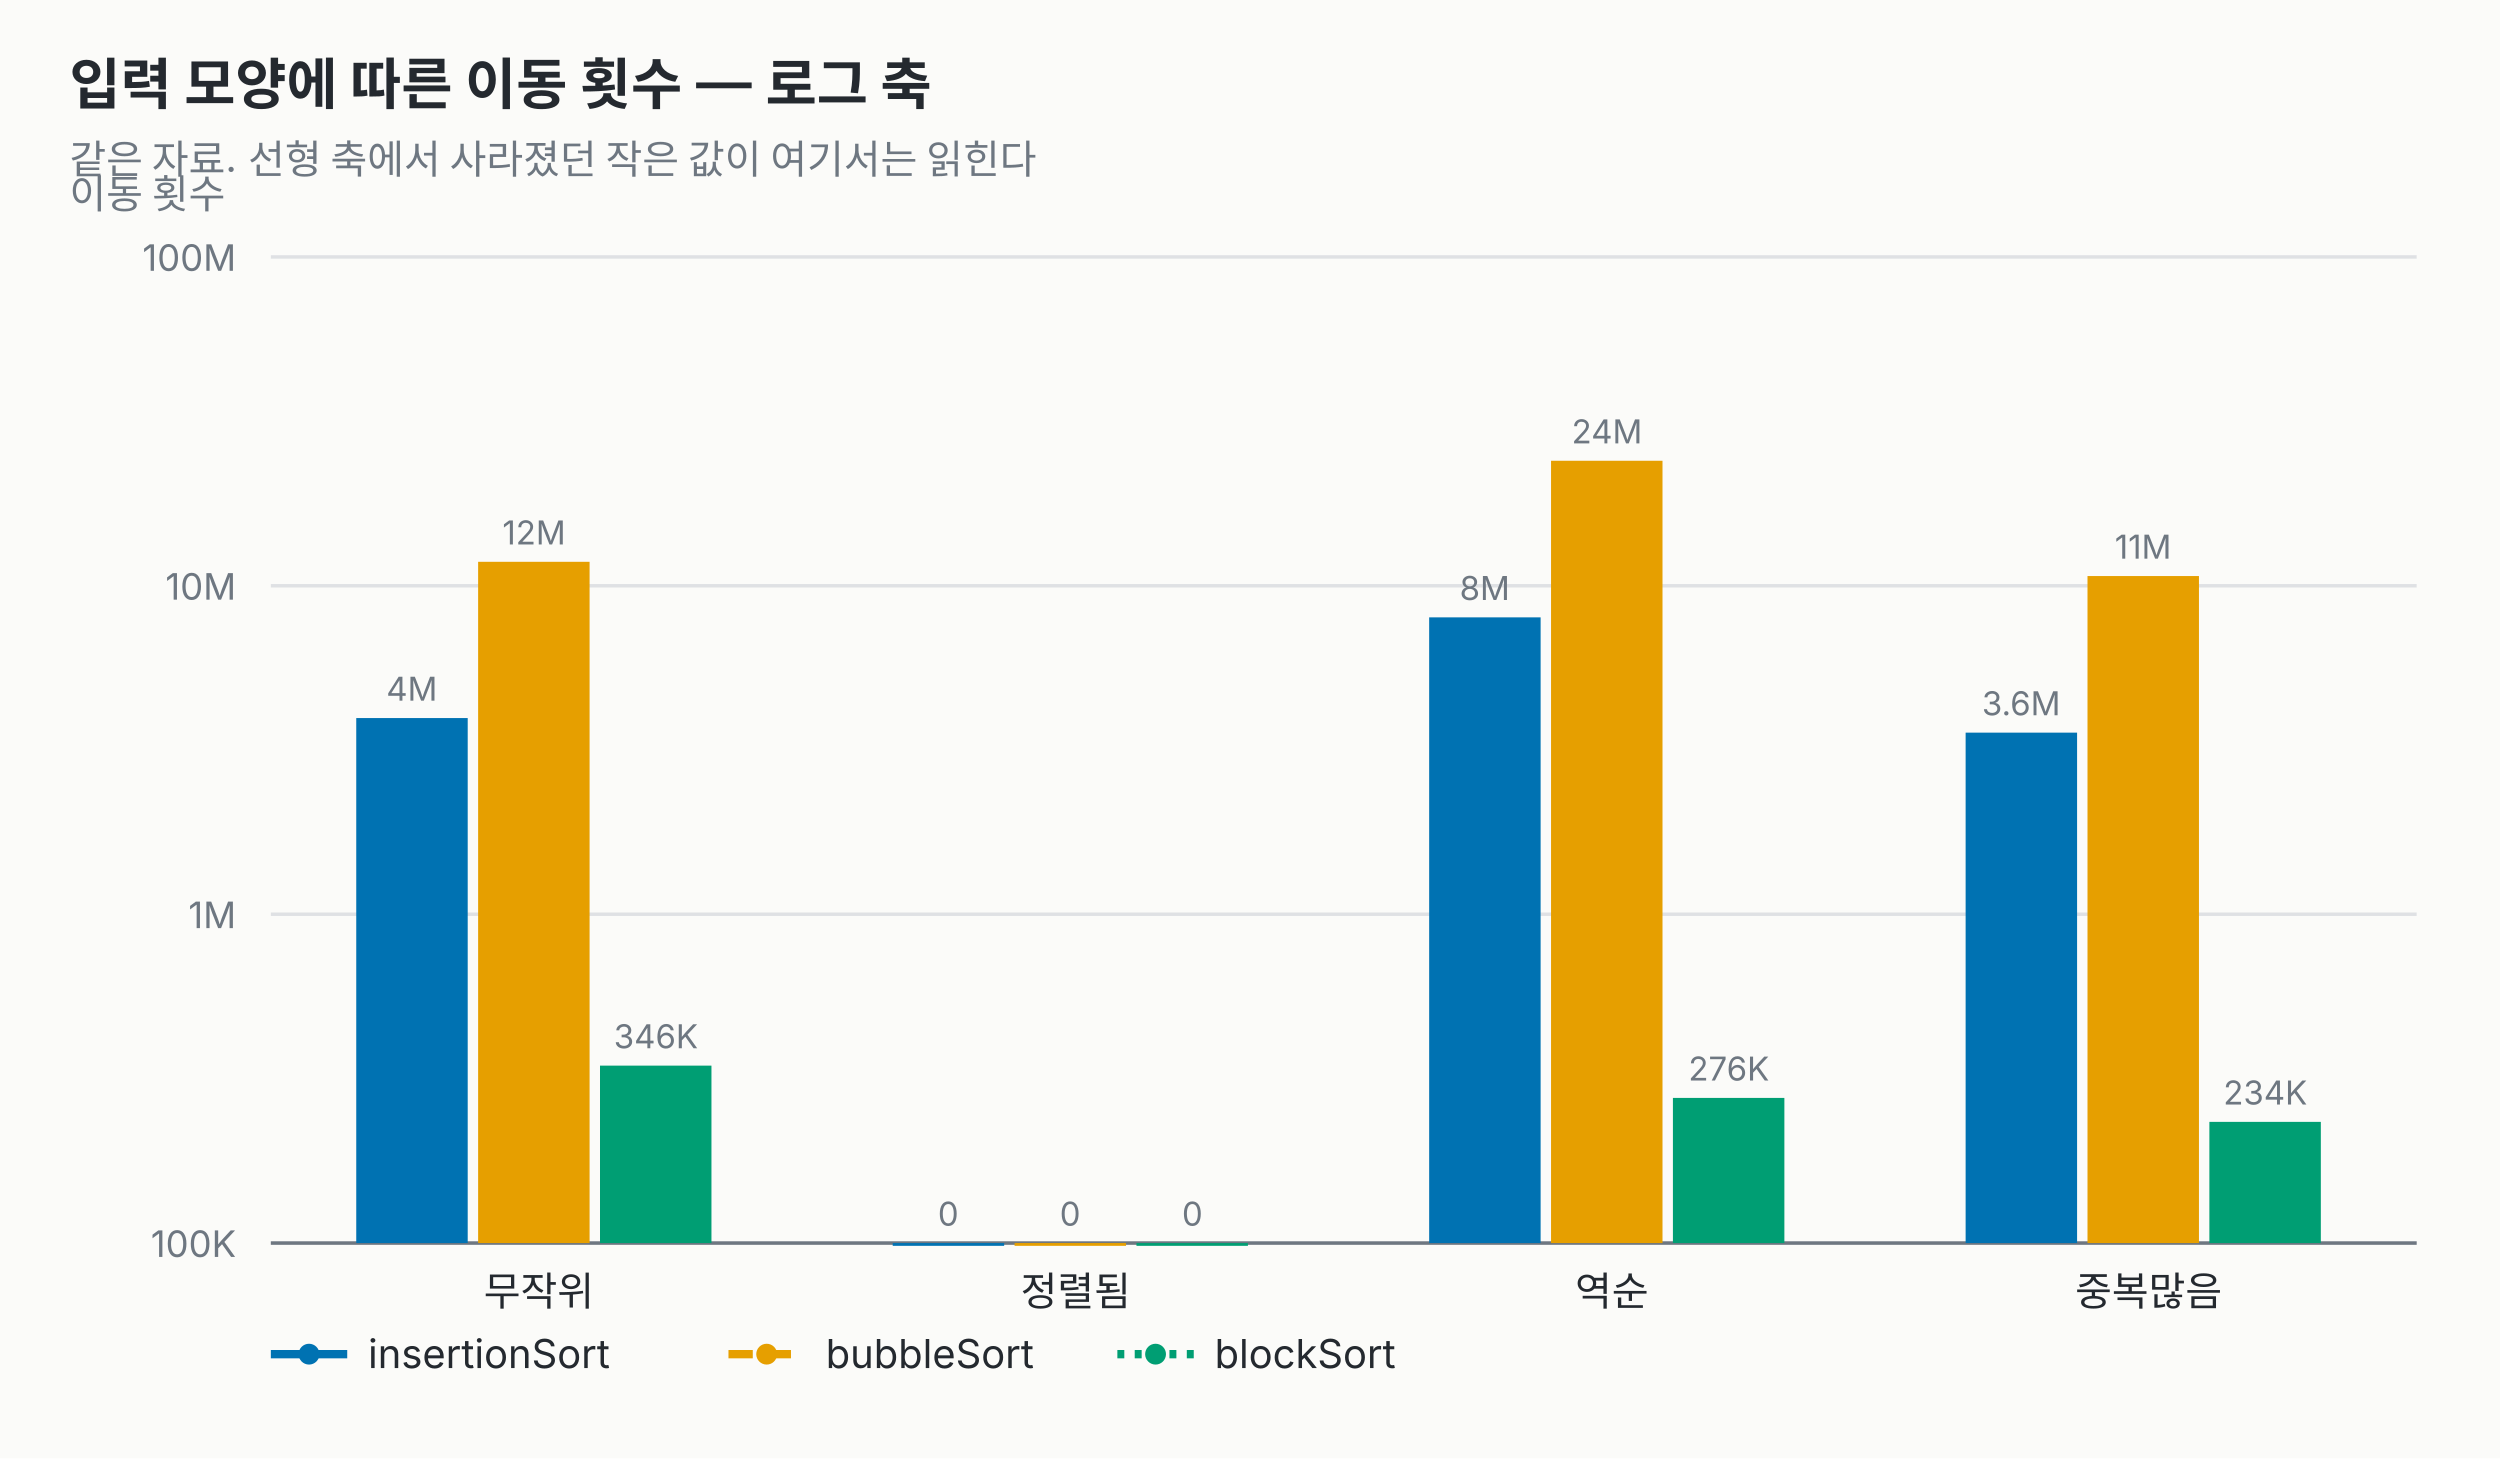
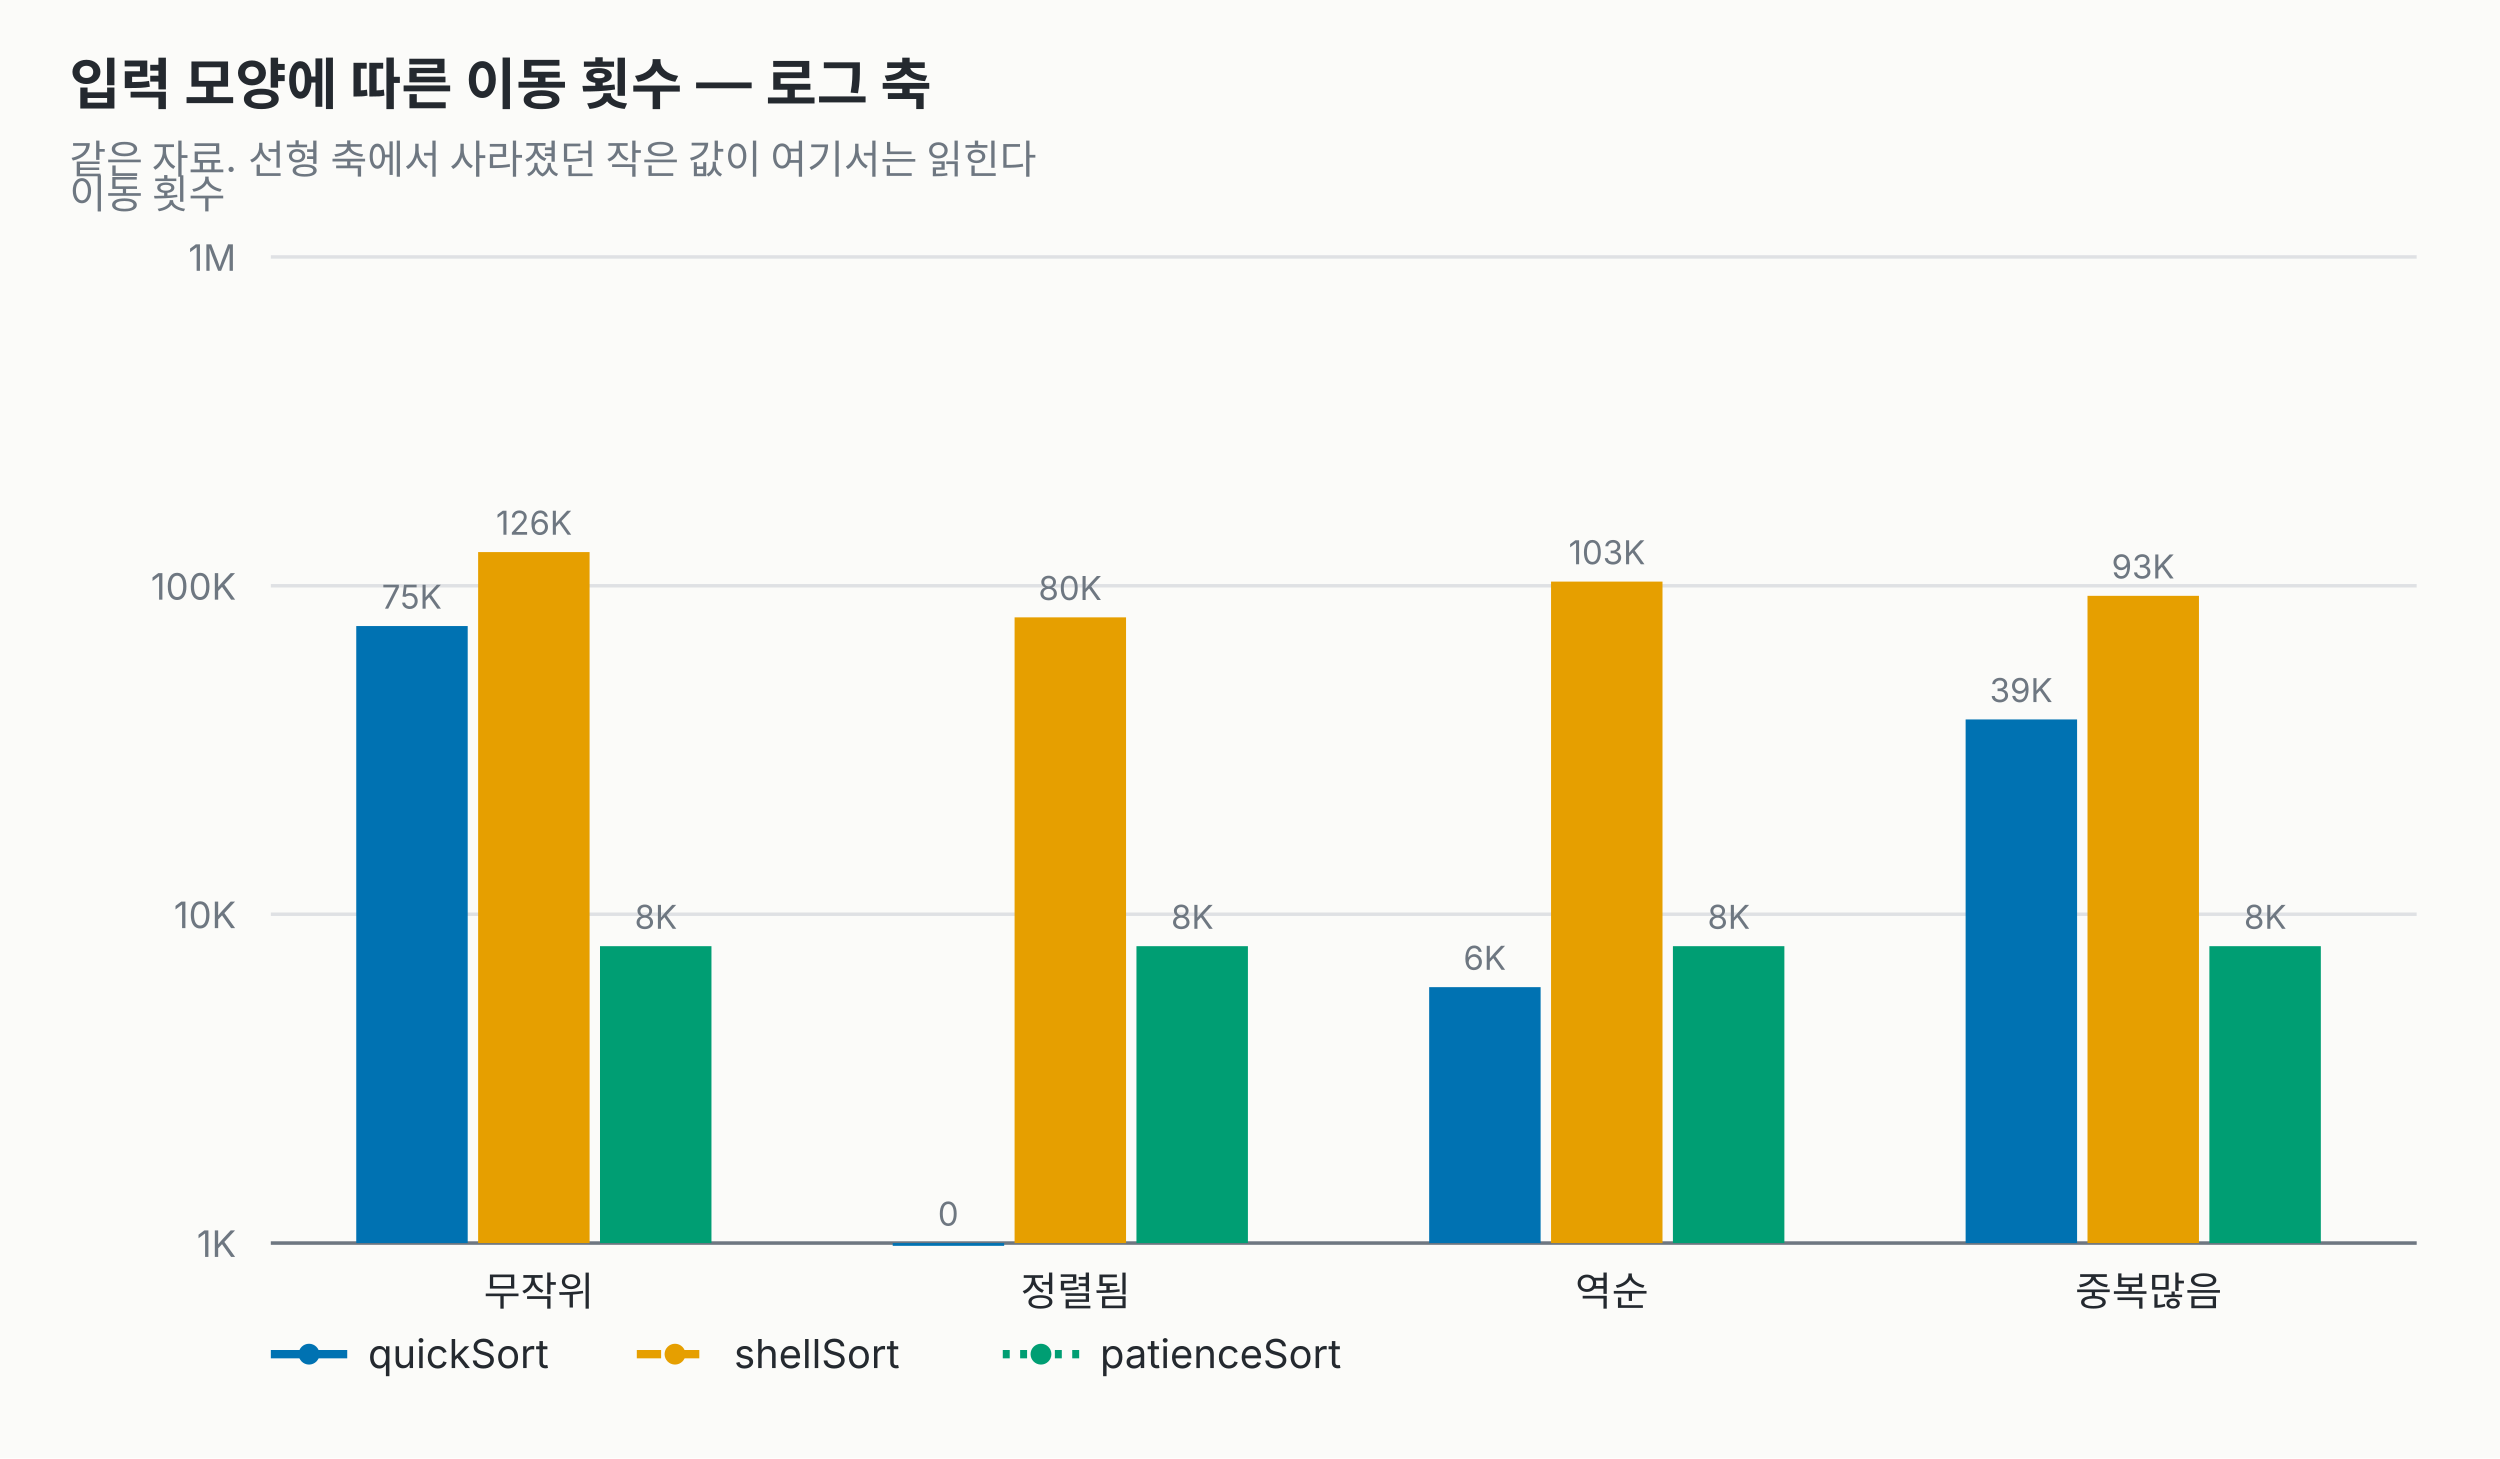
<svg xmlns="http://www.w3.org/2000/svg" width="720" height="420" viewBox="0 0 720 420" font-family="-apple-system, BlinkMacSystemFont, 'Segoe UI', 'Noto Sans KR', 'Apple SD Gothic Neo', 'Malgun Gothic', sans-serif">
  <rect width="720" height="420" fill="#fbfbf9" />
  <text x="20.0" y="30.0" font-size="16" fill="#24292f" text-anchor="start" font-weight="600">입력 모양에 따른 이동 횟수 — 로그 축</text>
  <text x="20.0" y="50.0" font-size="11.5" fill="#6e7781" text-anchor="start" font-weight="400">같은 자료. 선형 축에서 사라졌던 작은 값이 여기서는 읽힌다</text>
  <line x1="78.0" y1="358.0" x2="696.0" y2="358.0" stroke="#dfe1e4" stroke-width="1" stroke-dasharray="none" />
-   <text x="68.0" y="362.0" font-size="10.5" fill="#6e7781" text-anchor="end" font-weight="400">100K</text>
+   <text x="68.0" y="362.0" font-size="10.5" fill="#6e7781" text-anchor="end" font-weight="400">1K</text>
  <line x1="78.0" y1="263.3" x2="696.0" y2="263.3" stroke="#dfe1e4" stroke-width="1" stroke-dasharray="none" />
-   <text x="68.0" y="267.3" font-size="10.5" fill="#6e7781" text-anchor="end" font-weight="400">1M</text>
+   <text x="68.0" y="267.3" font-size="10.5" fill="#6e7781" text-anchor="end" font-weight="400">10K</text>
  <line x1="78.0" y1="168.7" x2="696.0" y2="168.7" stroke="#dfe1e4" stroke-width="1" stroke-dasharray="none" />
-   <text x="68.0" y="172.7" font-size="10.5" fill="#6e7781" text-anchor="end" font-weight="400">10M</text>
+   <text x="68.0" y="172.7" font-size="10.5" fill="#6e7781" text-anchor="end" font-weight="400">100K</text>
  <line x1="78.0" y1="74.0" x2="696.0" y2="74.0" stroke="#dfe1e4" stroke-width="1" stroke-dasharray="none" />
-   <text x="68.0" y="78.0" font-size="10.5" fill="#6e7781" text-anchor="end" font-weight="400">100M</text>
+   <text x="68.0" y="78.0" font-size="10.5" fill="#6e7781" text-anchor="end" font-weight="400">1M</text>
  <line x1="78.0" y1="358.0" x2="696.0" y2="358.0" stroke="#6e7781" stroke-width="1" stroke-dasharray="none" />
  <text x="20.0" y="60.0" font-size="11.5" fill="#6e7781" text-anchor="start" font-weight="400">이동 횟수</text>
-   <rect x="102.6" y="206.8" width="32.1" height="151.2" fill="#0072B2" />
-   <text x="118.6" y="201.8" font-size="9.5" fill="#6e7781" text-anchor="middle" font-weight="400">4M</text>
-   <rect x="137.7" y="161.8" width="32.1" height="196.2" fill="#E69F00" />
-   <text x="153.8" y="156.8" font-size="9.5" fill="#6e7781" text-anchor="middle" font-weight="400">12M</text>
-   <rect x="172.8" y="306.9" width="32.1" height="51.1" fill="#009E73" />
-   <text x="188.9" y="301.9" font-size="9.5" fill="#6e7781" text-anchor="middle" font-weight="400">346K</text>
+   <rect x="102.6" y="180.3" width="32.1" height="177.7" fill="#0072B2" />
+   <text x="118.6" y="175.3" font-size="9.5" fill="#6e7781" text-anchor="middle" font-weight="400">75K</text>
+   <rect x="137.7" y="159.0" width="32.1" height="199.0" fill="#E69F00" />
+   <text x="153.8" y="154.0" font-size="9.5" fill="#6e7781" text-anchor="middle" font-weight="400">126K</text>
+   <rect x="172.8" y="272.5" width="32.1" height="85.5" fill="#009E73" />
+   <text x="188.9" y="267.5" font-size="9.5" fill="#6e7781" text-anchor="middle" font-weight="400">8K</text>
  <text x="155.2" y="376.0" font-size="11.5" fill="#24292f" text-anchor="middle" font-weight="400">무작위</text>
  <rect x="257.1" y="358.0" width="32.1" height="0.8" fill="#0072B2" />
  <text x="273.1" y="353.0" font-size="9.5" fill="#6e7781" text-anchor="middle" font-weight="400">0</text>
-   <rect x="292.2" y="358.0" width="32.1" height="0.8" fill="#E69F00" />
-   <text x="308.2" y="353.0" font-size="9.5" fill="#6e7781" text-anchor="middle" font-weight="400">0</text>
-   <rect x="327.3" y="358.0" width="32.1" height="0.8" fill="#009E73" />
-   <text x="343.4" y="353.0" font-size="9.5" fill="#6e7781" text-anchor="middle" font-weight="400">0</text>
+   <rect x="292.2" y="177.8" width="32.1" height="180.2" fill="#E69F00" />
+   <text x="308.2" y="172.8" font-size="9.5" fill="#6e7781" text-anchor="middle" font-weight="400">80K</text>
+   <rect x="327.3" y="272.5" width="32.1" height="85.5" fill="#009E73" />
+   <text x="343.4" y="267.5" font-size="9.5" fill="#6e7781" text-anchor="middle" font-weight="400">8K</text>
  <text x="309.8" y="376.0" font-size="11.5" fill="#24292f" text-anchor="middle" font-weight="400">정렬됨</text>
-   <rect x="411.6" y="177.8" width="32.1" height="180.2" fill="#0072B2" />
-   <text x="427.6" y="172.8" font-size="9.5" fill="#6e7781" text-anchor="middle" font-weight="400">8M</text>
-   <rect x="446.7" y="132.7" width="32.1" height="225.3" fill="#E69F00" />
-   <text x="462.8" y="127.7" font-size="9.5" fill="#6e7781" text-anchor="middle" font-weight="400">24M</text>
-   <rect x="481.8" y="316.2" width="32.1" height="41.8" fill="#009E73" />
-   <text x="497.9" y="311.2" font-size="9.5" fill="#6e7781" text-anchor="middle" font-weight="400">276K</text>
+   <rect x="411.6" y="284.3" width="32.1" height="73.7" fill="#0072B2" />
+   <text x="427.6" y="279.3" font-size="9.5" fill="#6e7781" text-anchor="middle" font-weight="400">6K</text>
+   <rect x="446.7" y="167.5" width="32.1" height="190.5" fill="#E69F00" />
+   <text x="462.8" y="162.5" font-size="9.5" fill="#6e7781" text-anchor="middle" font-weight="400">103K</text>
+   <rect x="481.8" y="272.5" width="32.1" height="85.5" fill="#009E73" />
+   <text x="497.9" y="267.5" font-size="9.5" fill="#6e7781" text-anchor="middle" font-weight="400">8K</text>
  <text x="464.2" y="376.0" font-size="11.5" fill="#24292f" text-anchor="middle" font-weight="400">역순</text>
-   <rect x="566.1" y="211.0" width="32.1" height="147.0" fill="#0072B2" />
-   <text x="582.1" y="206.0" font-size="9.5" fill="#6e7781" text-anchor="middle" font-weight="400">3.6M</text>
-   <rect x="601.2" y="165.9" width="32.1" height="192.1" fill="#E69F00" />
-   <text x="617.2" y="160.9" font-size="9.5" fill="#6e7781" text-anchor="middle" font-weight="400">11M</text>
-   <rect x="636.3" y="323.1" width="32.1" height="34.9" fill="#009E73" />
-   <text x="652.4" y="318.1" font-size="9.5" fill="#6e7781" text-anchor="middle" font-weight="400">234K</text>
+   <rect x="566.1" y="207.2" width="32.1" height="150.8" fill="#0072B2" />
+   <text x="582.1" y="202.2" font-size="9.5" fill="#6e7781" text-anchor="middle" font-weight="400">39K</text>
+   <rect x="601.2" y="171.6" width="32.1" height="186.4" fill="#E69F00" />
+   <text x="617.2" y="166.6" font-size="9.5" fill="#6e7781" text-anchor="middle" font-weight="400">93K</text>
+   <rect x="636.3" y="272.5" width="32.1" height="85.5" fill="#009E73" />
+   <text x="652.4" y="267.5" font-size="9.5" fill="#6e7781" text-anchor="middle" font-weight="400">8K</text>
  <text x="618.8" y="376.0" font-size="11.5" fill="#24292f" text-anchor="middle" font-weight="400">중복많음</text>
  <line x1="78.0" y1="390.0" x2="100.0" y2="390.0" stroke="#0072B2" stroke-width="2.4" stroke-dasharray="none" />
  <circle cx="89.0" cy="390.0" r="3" fill="#0072B2" />
-   <text x="106.0" y="394.0" font-size="11.5" fill="#24292f" text-anchor="start" font-weight="400">insertionSort</text>
-   <line x1="209.8" y1="390.0" x2="231.8" y2="390.0" stroke="#E69F00" stroke-width="2.4" stroke-dasharray="7 4" />
-   <circle cx="220.8" cy="390.0" r="3" fill="#E69F00" />
-   <text x="237.8" y="394.0" font-size="11.5" fill="#24292f" text-anchor="start" font-weight="400">bubbleSort</text>
-   <line x1="321.8" y1="390.0" x2="343.8" y2="390.0" stroke="#009E73" stroke-width="2.4" stroke-dasharray="2 3" />
-   <circle cx="332.8" cy="390.0" r="3" fill="#009E73" />
-   <text x="349.8" y="394.0" font-size="11.5" fill="#24292f" text-anchor="start" font-weight="400">blockSort</text>
+   <text x="106.0" y="394.0" font-size="11.5" fill="#24292f" text-anchor="start" font-weight="400">quickSort</text>
+   <line x1="183.4" y1="390.0" x2="205.4" y2="390.0" stroke="#E69F00" stroke-width="2.4" stroke-dasharray="7 4" />
+   <circle cx="194.4" cy="390.0" r="3" fill="#E69F00" />
+   <text x="211.4" y="394.0" font-size="11.5" fill="#24292f" text-anchor="start" font-weight="400">shellSort</text>
+   <line x1="288.8" y1="390.0" x2="310.8" y2="390.0" stroke="#009E73" stroke-width="2.4" stroke-dasharray="2 3" />
+   <circle cx="299.8" cy="390.0" r="3" fill="#009E73" />
+   <text x="316.8" y="394.0" font-size="11.5" fill="#24292f" text-anchor="start" font-weight="400">patienceSort</text>
</svg>
